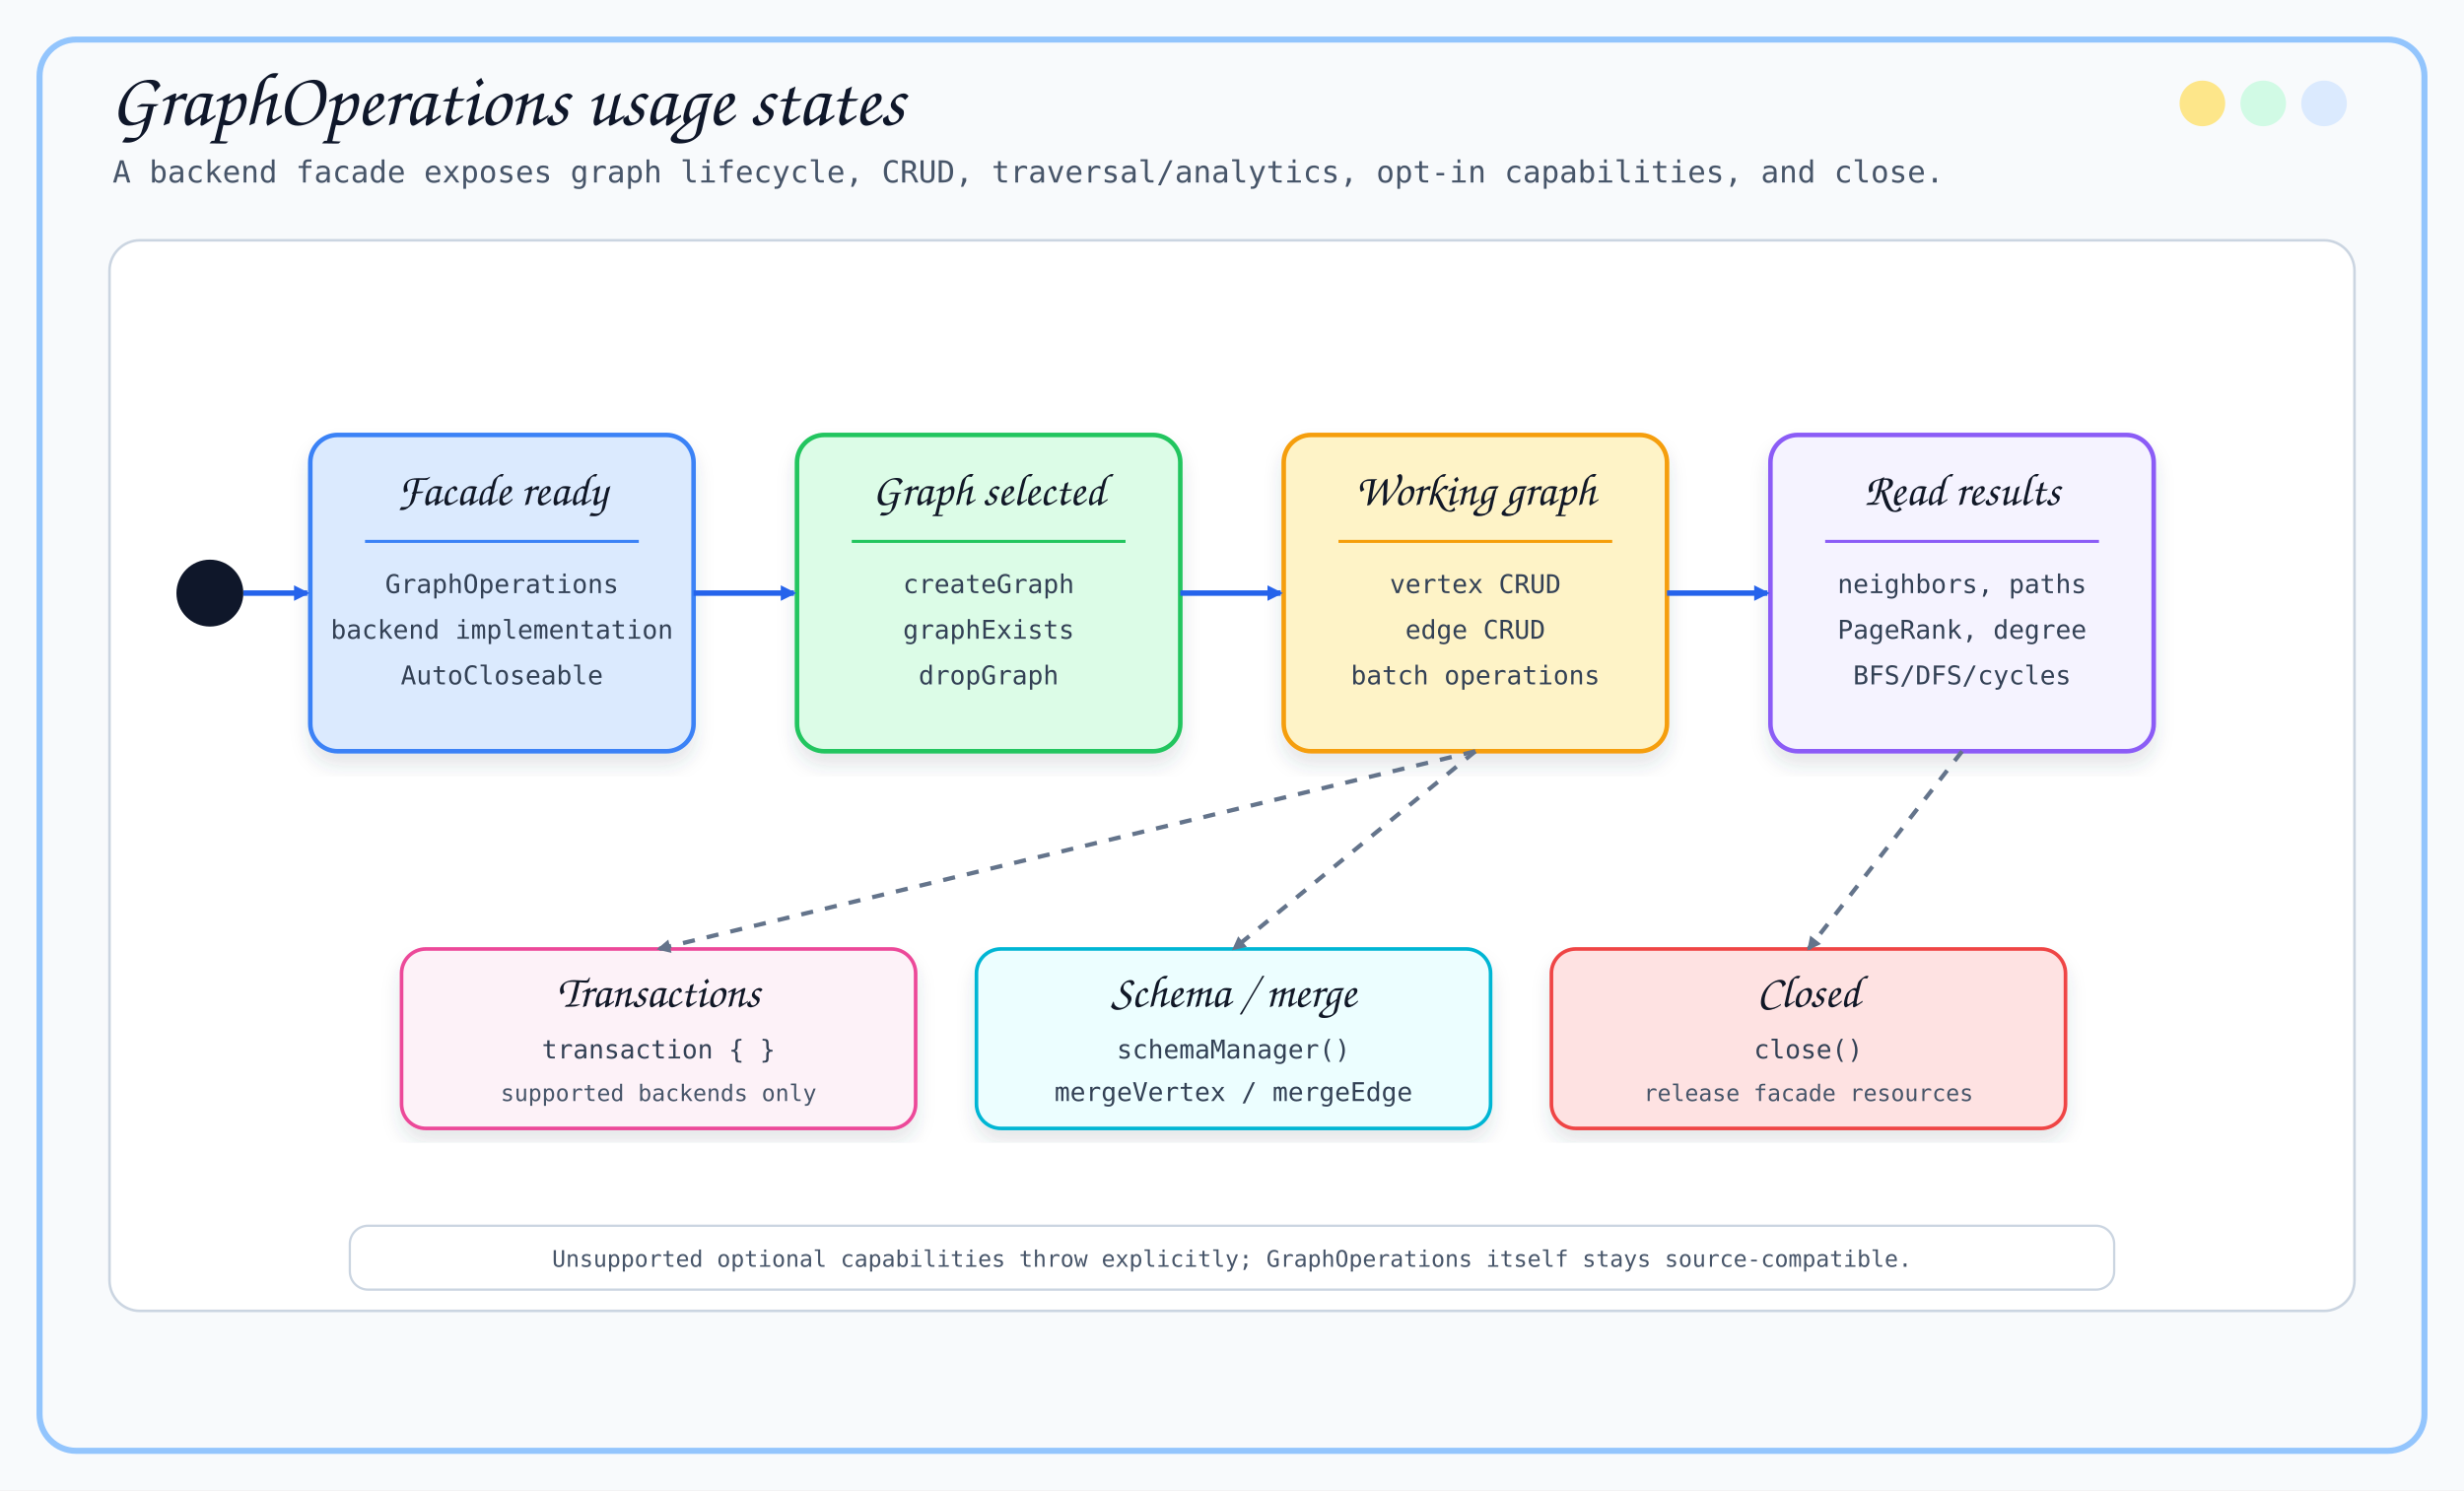
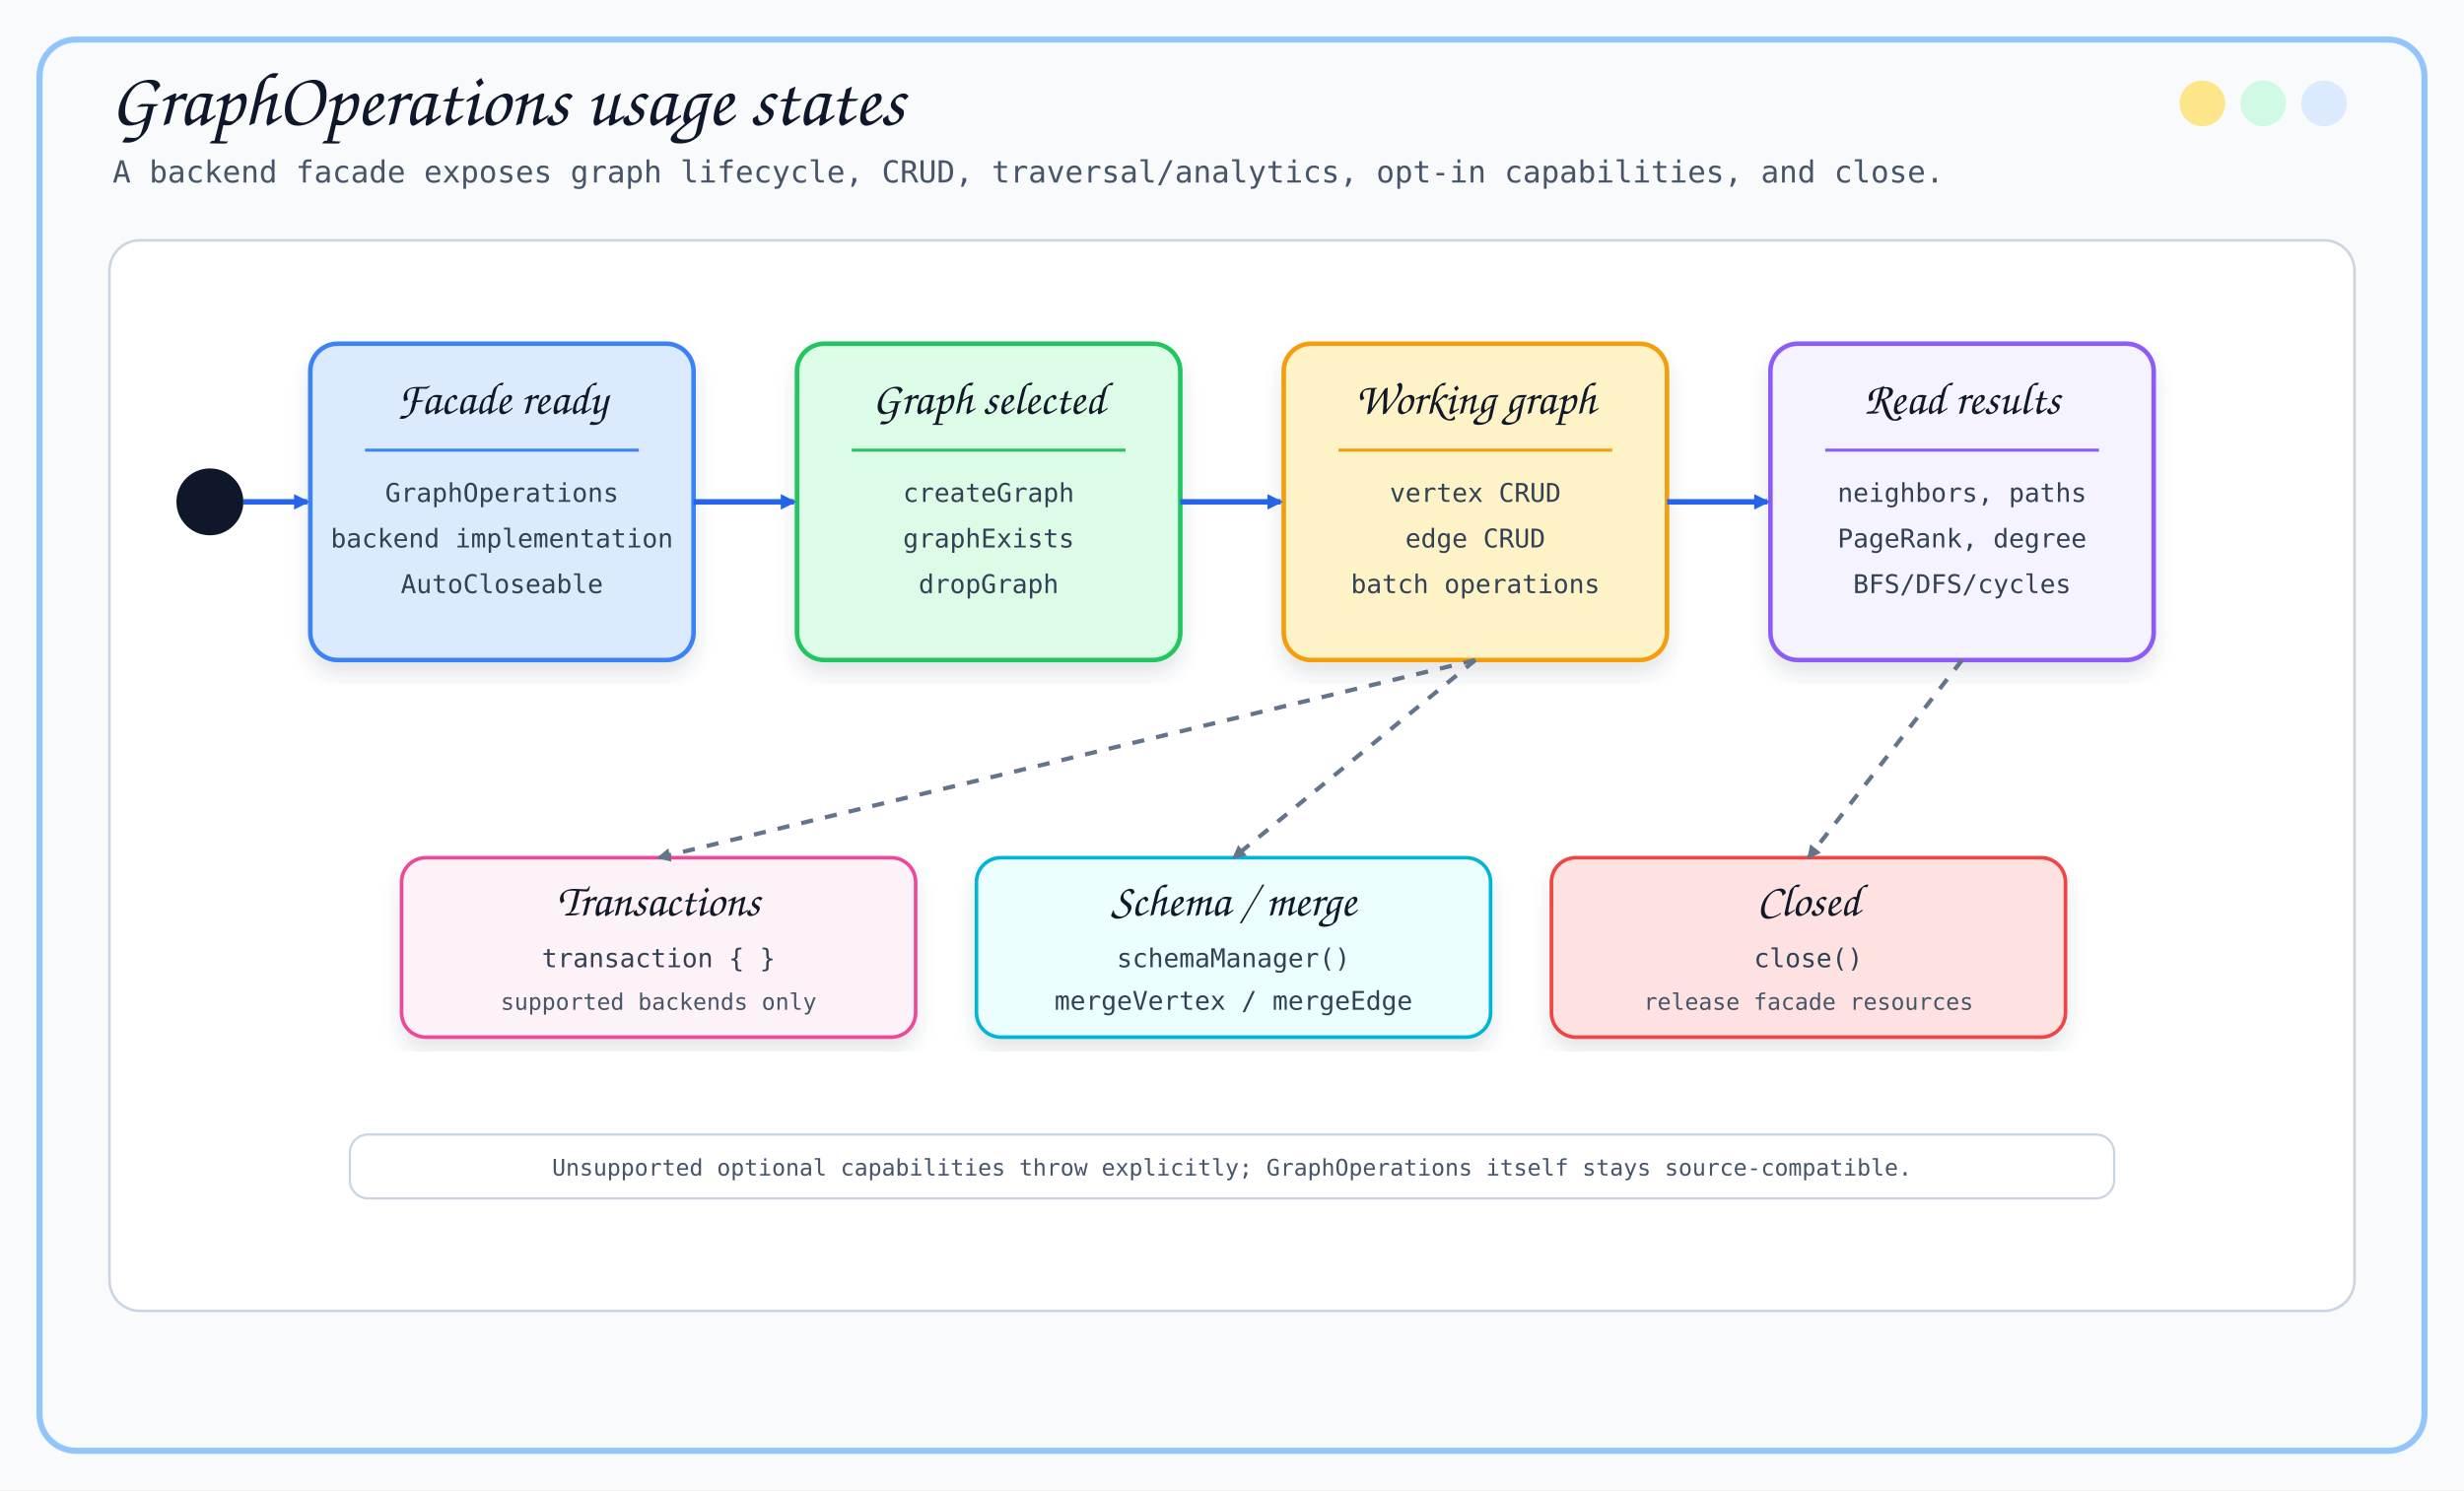
<svg xmlns="http://www.w3.org/2000/svg" width="1620" height="980" viewBox="0 0 1620 980">
  <defs>
    <filter id="shadow" x="-8%" y="-8%" width="116%" height="116%">
      <feDropShadow dx="0" dy="8" stdDeviation="6" flood-color="#334155" flood-opacity="0.13" />
    </filter>
    <marker id="arrow" viewBox="0 0 10 10" refX="8.5" refY="5" markerWidth="10.2" markerHeight="10.2" markerUnits="userSpaceOnUse" orient="auto">
      <path d="M 0 0 L 10 5 L 0 10 z" fill="#2563EB" />
    </marker>
    <marker id="softArrow" viewBox="0 0 10 10" refX="8.5" refY="5" markerWidth="9.0" markerHeight="9.0" markerUnits="userSpaceOnUse" orient="auto">
      <path d="M 0 0 L 10 5 L 0 10 z" fill="#64748B" />
    </marker>
  </defs>
  <style>
    .title { font-family: 'Architects Daughter', cursive; font-size: 50px; fill: #0F172A; }
    .subtitle { font-family: 'Comic Mono', monospace; font-size: 20px; fill: #475569; }
    .stateTitle { font-family: 'Architects Daughter', cursive; font-size: 30px; fill: #111827; }
    .body { font-family: 'Comic Mono', monospace; font-size: 17px; fill: #334155; }
    .small { font-family: 'Comic Mono', monospace; font-size: 15px; fill: #475569; }
    .tiny { font-family: 'Comic Mono', monospace; font-size: 14px; fill: #64748B; }
    .panel { fill: #FFFFFF; stroke: #CBD5E1; stroke-width: 1.7; }
    .card { filter: url(#shadow); }
    .line { stroke: #2563EB; stroke-width: 3.6; fill: none; marker-end: url(#arrow); }
    .soft { stroke: #64748B; stroke-width: 2.8; stroke-dasharray: 8 8; fill: none; marker-end: url(#softArrow); }
  </style>
  <rect x="0" y="0" width="1620" height="980" fill="#F8FAFC" />
  <rect x="26" y="26" width="1568" height="928" rx="24" fill="none" stroke="#93C5FD" stroke-width="4" />
  <circle cx="1528" cy="68" r="15" fill="#DBEAFE" />
  <circle cx="1488" cy="68" r="15" fill="#D1FAE5" />
  <circle cx="1448" cy="68" r="15" fill="#FDE68A" />
  <text x="72" y="82" class="title">GraphOperations usage states</text>
  <text x="74" y="120" class="subtitle">A backend facade exposes graph lifecycle, CRUD, traversal/analytics, opt-in capabilities, and close.</text>
  <rect x="72" y="158" width="1476" height="704" rx="20" class="panel" />
-   <circle cx="138" cy="390" r="22" fill="#0F172A" />
-   <rect x="204" y="286" width="252" height="208" rx="18" fill="#DBEAFE" stroke="#3B82F6" stroke-width="3" class="card" />
-   <text x="330" y="332" text-anchor="middle" class="stateTitle">Facade ready</text>
-   <line x1="240" y1="356" x2="420" y2="356" stroke="#3B82F6" stroke-width="2" />
-   <text x="330" y="390" text-anchor="middle" class="body">GraphOperations</text>
-   <text x="330" y="420" text-anchor="middle" class="body">backend implementation</text>
-   <text x="330" y="450" text-anchor="middle" class="body">AutoCloseable</text>
-   <rect x="524" y="286" width="252" height="208" rx="18" fill="#DCFCE7" stroke="#22C55E" stroke-width="3" class="card" />
-   <text x="650" y="332" text-anchor="middle" class="stateTitle">Graph selected</text>
-   <line x1="560" y1="356" x2="740" y2="356" stroke="#22C55E" stroke-width="2" />
-   <text x="650" y="390" text-anchor="middle" class="body">createGraph</text>
-   <text x="650" y="420" text-anchor="middle" class="body">graphExists</text>
-   <text x="650" y="450" text-anchor="middle" class="body">dropGraph</text>
-   <rect x="844" y="286" width="252" height="208" rx="18" fill="#FEF3C7" stroke="#F59E0B" stroke-width="3" class="card" />
-   <text x="970" y="332" text-anchor="middle" class="stateTitle">Working graph</text>
-   <line x1="880" y1="356" x2="1060" y2="356" stroke="#F59E0B" stroke-width="2" />
-   <text x="970" y="390" text-anchor="middle" class="body">vertex CRUD</text>
-   <text x="970" y="420" text-anchor="middle" class="body">edge CRUD</text>
-   <text x="970" y="450" text-anchor="middle" class="body">batch operations</text>
-   <rect x="1164" y="286" width="252" height="208" rx="18" fill="#F5F3FF" stroke="#8B5CF6" stroke-width="3" class="card" />
-   <text x="1290" y="332" text-anchor="middle" class="stateTitle">Read results</text>
-   <line x1="1200" y1="356" x2="1380" y2="356" stroke="#8B5CF6" stroke-width="2" />
-   <text x="1290" y="390" text-anchor="middle" class="body">neighbors, paths</text>
-   <text x="1290" y="420" text-anchor="middle" class="body">PageRank, degree</text>
-   <text x="1290" y="450" text-anchor="middle" class="body">BFS/DFS/cycles</text>
-   <path d="M 160 390 L 202 390" class="line" />
-   <path d="M 456 390 L 522 390" class="line" />
-   <path d="M 776 390 L 842 390" class="line" />
-   <path d="M 1096 390 L 1162 390" class="line" />
-   <rect x="264" y="624" width="338" height="118" rx="16" fill="#FDF2F8" stroke="#EC4899" stroke-width="2.4" class="card" />
-   <text x="433" y="662" text-anchor="middle" class="stateTitle">Transactions</text>
-   <text x="433" y="696" text-anchor="middle" class="body">transaction { }</text>
-   <text x="433" y="724" text-anchor="middle" class="small">supported backends only</text>
-   <rect x="642" y="624" width="338" height="118" rx="16" fill="#ECFEFF" stroke="#06B6D4" stroke-width="2.4" class="card" />
-   <text x="811" y="662" text-anchor="middle" class="stateTitle">Schema / merge</text>
-   <text x="811" y="696" text-anchor="middle" class="body">schemaManager()</text>
-   <text x="811" y="724" text-anchor="middle" class="body">mergeVertex / mergeEdge</text>
-   <rect x="1020" y="624" width="338" height="118" rx="16" fill="#FEE2E2" stroke="#EF4444" stroke-width="2.4" class="card" />
-   <text x="1189" y="662" text-anchor="middle" class="stateTitle">Closed</text>
-   <text x="1189" y="696" text-anchor="middle" class="body">close()</text>
-   <text x="1189" y="724" text-anchor="middle" class="small">release facade resources</text>
-   <path d="M 970 494 L 433 624" class="soft" />
-   <path d="M 970 494 L 811 624" class="soft" />
-   <path d="M 1290 494 L 1189 624" class="soft" />
-   <rect x="230" y="806" width="1160" height="42" rx="12" fill="#FFFFFF" stroke="#CBD5E1" stroke-width="1.5" />
-   <text x="810" y="833" text-anchor="middle" class="small">Unsupported optional capabilities throw explicitly; GraphOperations itself stays source-compatible.</text>
+   <circle cx="138" cy="330" r="22" fill="#0F172A" />
+   <rect x="204" y="226" width="252" height="208" rx="18" fill="#DBEAFE" stroke="#3B82F6" stroke-width="3" class="card" />
+   <text x="330" y="272" text-anchor="middle" class="stateTitle">Facade ready</text>
+   <line x1="240" y1="296" x2="420" y2="296" stroke="#3B82F6" stroke-width="2" />
+   <text x="330" y="330" text-anchor="middle" class="body">GraphOperations</text>
+   <text x="330" y="360" text-anchor="middle" class="body">backend implementation</text>
+   <text x="330" y="390" text-anchor="middle" class="body">AutoCloseable</text>
+   <rect x="524" y="226" width="252" height="208" rx="18" fill="#DCFCE7" stroke="#22C55E" stroke-width="3" class="card" />
+   <text x="650" y="272" text-anchor="middle" class="stateTitle">Graph selected</text>
+   <line x1="560" y1="296" x2="740" y2="296" stroke="#22C55E" stroke-width="2" />
+   <text x="650" y="330" text-anchor="middle" class="body">createGraph</text>
+   <text x="650" y="360" text-anchor="middle" class="body">graphExists</text>
+   <text x="650" y="390" text-anchor="middle" class="body">dropGraph</text>
+   <rect x="844" y="226" width="252" height="208" rx="18" fill="#FEF3C7" stroke="#F59E0B" stroke-width="3" class="card" />
+   <text x="970" y="272" text-anchor="middle" class="stateTitle">Working graph</text>
+   <line x1="880" y1="296" x2="1060" y2="296" stroke="#F59E0B" stroke-width="2" />
+   <text x="970" y="330" text-anchor="middle" class="body">vertex CRUD</text>
+   <text x="970" y="360" text-anchor="middle" class="body">edge CRUD</text>
+   <text x="970" y="390" text-anchor="middle" class="body">batch operations</text>
+   <rect x="1164" y="226" width="252" height="208" rx="18" fill="#F5F3FF" stroke="#8B5CF6" stroke-width="3" class="card" />
+   <text x="1290" y="272" text-anchor="middle" class="stateTitle">Read results</text>
+   <line x1="1200" y1="296" x2="1380" y2="296" stroke="#8B5CF6" stroke-width="2" />
+   <text x="1290" y="330" text-anchor="middle" class="body">neighbors, paths</text>
+   <text x="1290" y="360" text-anchor="middle" class="body">PageRank, degree</text>
+   <text x="1290" y="390" text-anchor="middle" class="body">BFS/DFS/cycles</text>
+   <path d="M 160 330 L 202 330" class="line" />
+   <path d="M 456 330 L 522 330" class="line" />
+   <path d="M 776 330 L 842 330" class="line" />
+   <path d="M 1096 330 L 1162 330" class="line" />
+   <rect x="264" y="564" width="338" height="118" rx="16" fill="#FDF2F8" stroke="#EC4899" stroke-width="2.4" class="card" />
+   <text x="433" y="602" text-anchor="middle" class="stateTitle">Transactions</text>
+   <text x="433" y="636" text-anchor="middle" class="body">transaction { }</text>
+   <text x="433" y="664" text-anchor="middle" class="small">supported backends only</text>
+   <rect x="642" y="564" width="338" height="118" rx="16" fill="#ECFEFF" stroke="#06B6D4" stroke-width="2.4" class="card" />
+   <text x="811" y="602" text-anchor="middle" class="stateTitle">Schema / merge</text>
+   <text x="811" y="636" text-anchor="middle" class="body">schemaManager()</text>
+   <text x="811" y="664" text-anchor="middle" class="body">mergeVertex / mergeEdge</text>
+   <rect x="1020" y="564" width="338" height="118" rx="16" fill="#FEE2E2" stroke="#EF4444" stroke-width="2.4" class="card" />
+   <text x="1189" y="602" text-anchor="middle" class="stateTitle">Closed</text>
+   <text x="1189" y="636" text-anchor="middle" class="body">close()</text>
+   <text x="1189" y="664" text-anchor="middle" class="small">release facade resources</text>
+   <path d="M 970 434 L 433 564" class="soft" />
+   <path d="M 970 434 L 811 564" class="soft" />
+   <path d="M 1290 434 L 1189 564" class="soft" />
+   <rect x="230" y="746" width="1160" height="42" rx="12" fill="#FFFFFF" stroke="#CBD5E1" stroke-width="1.5" />
+   <text x="810" y="773" text-anchor="middle" class="small">Unsupported optional capabilities throw explicitly; GraphOperations itself stays source-compatible.</text>
</svg>
